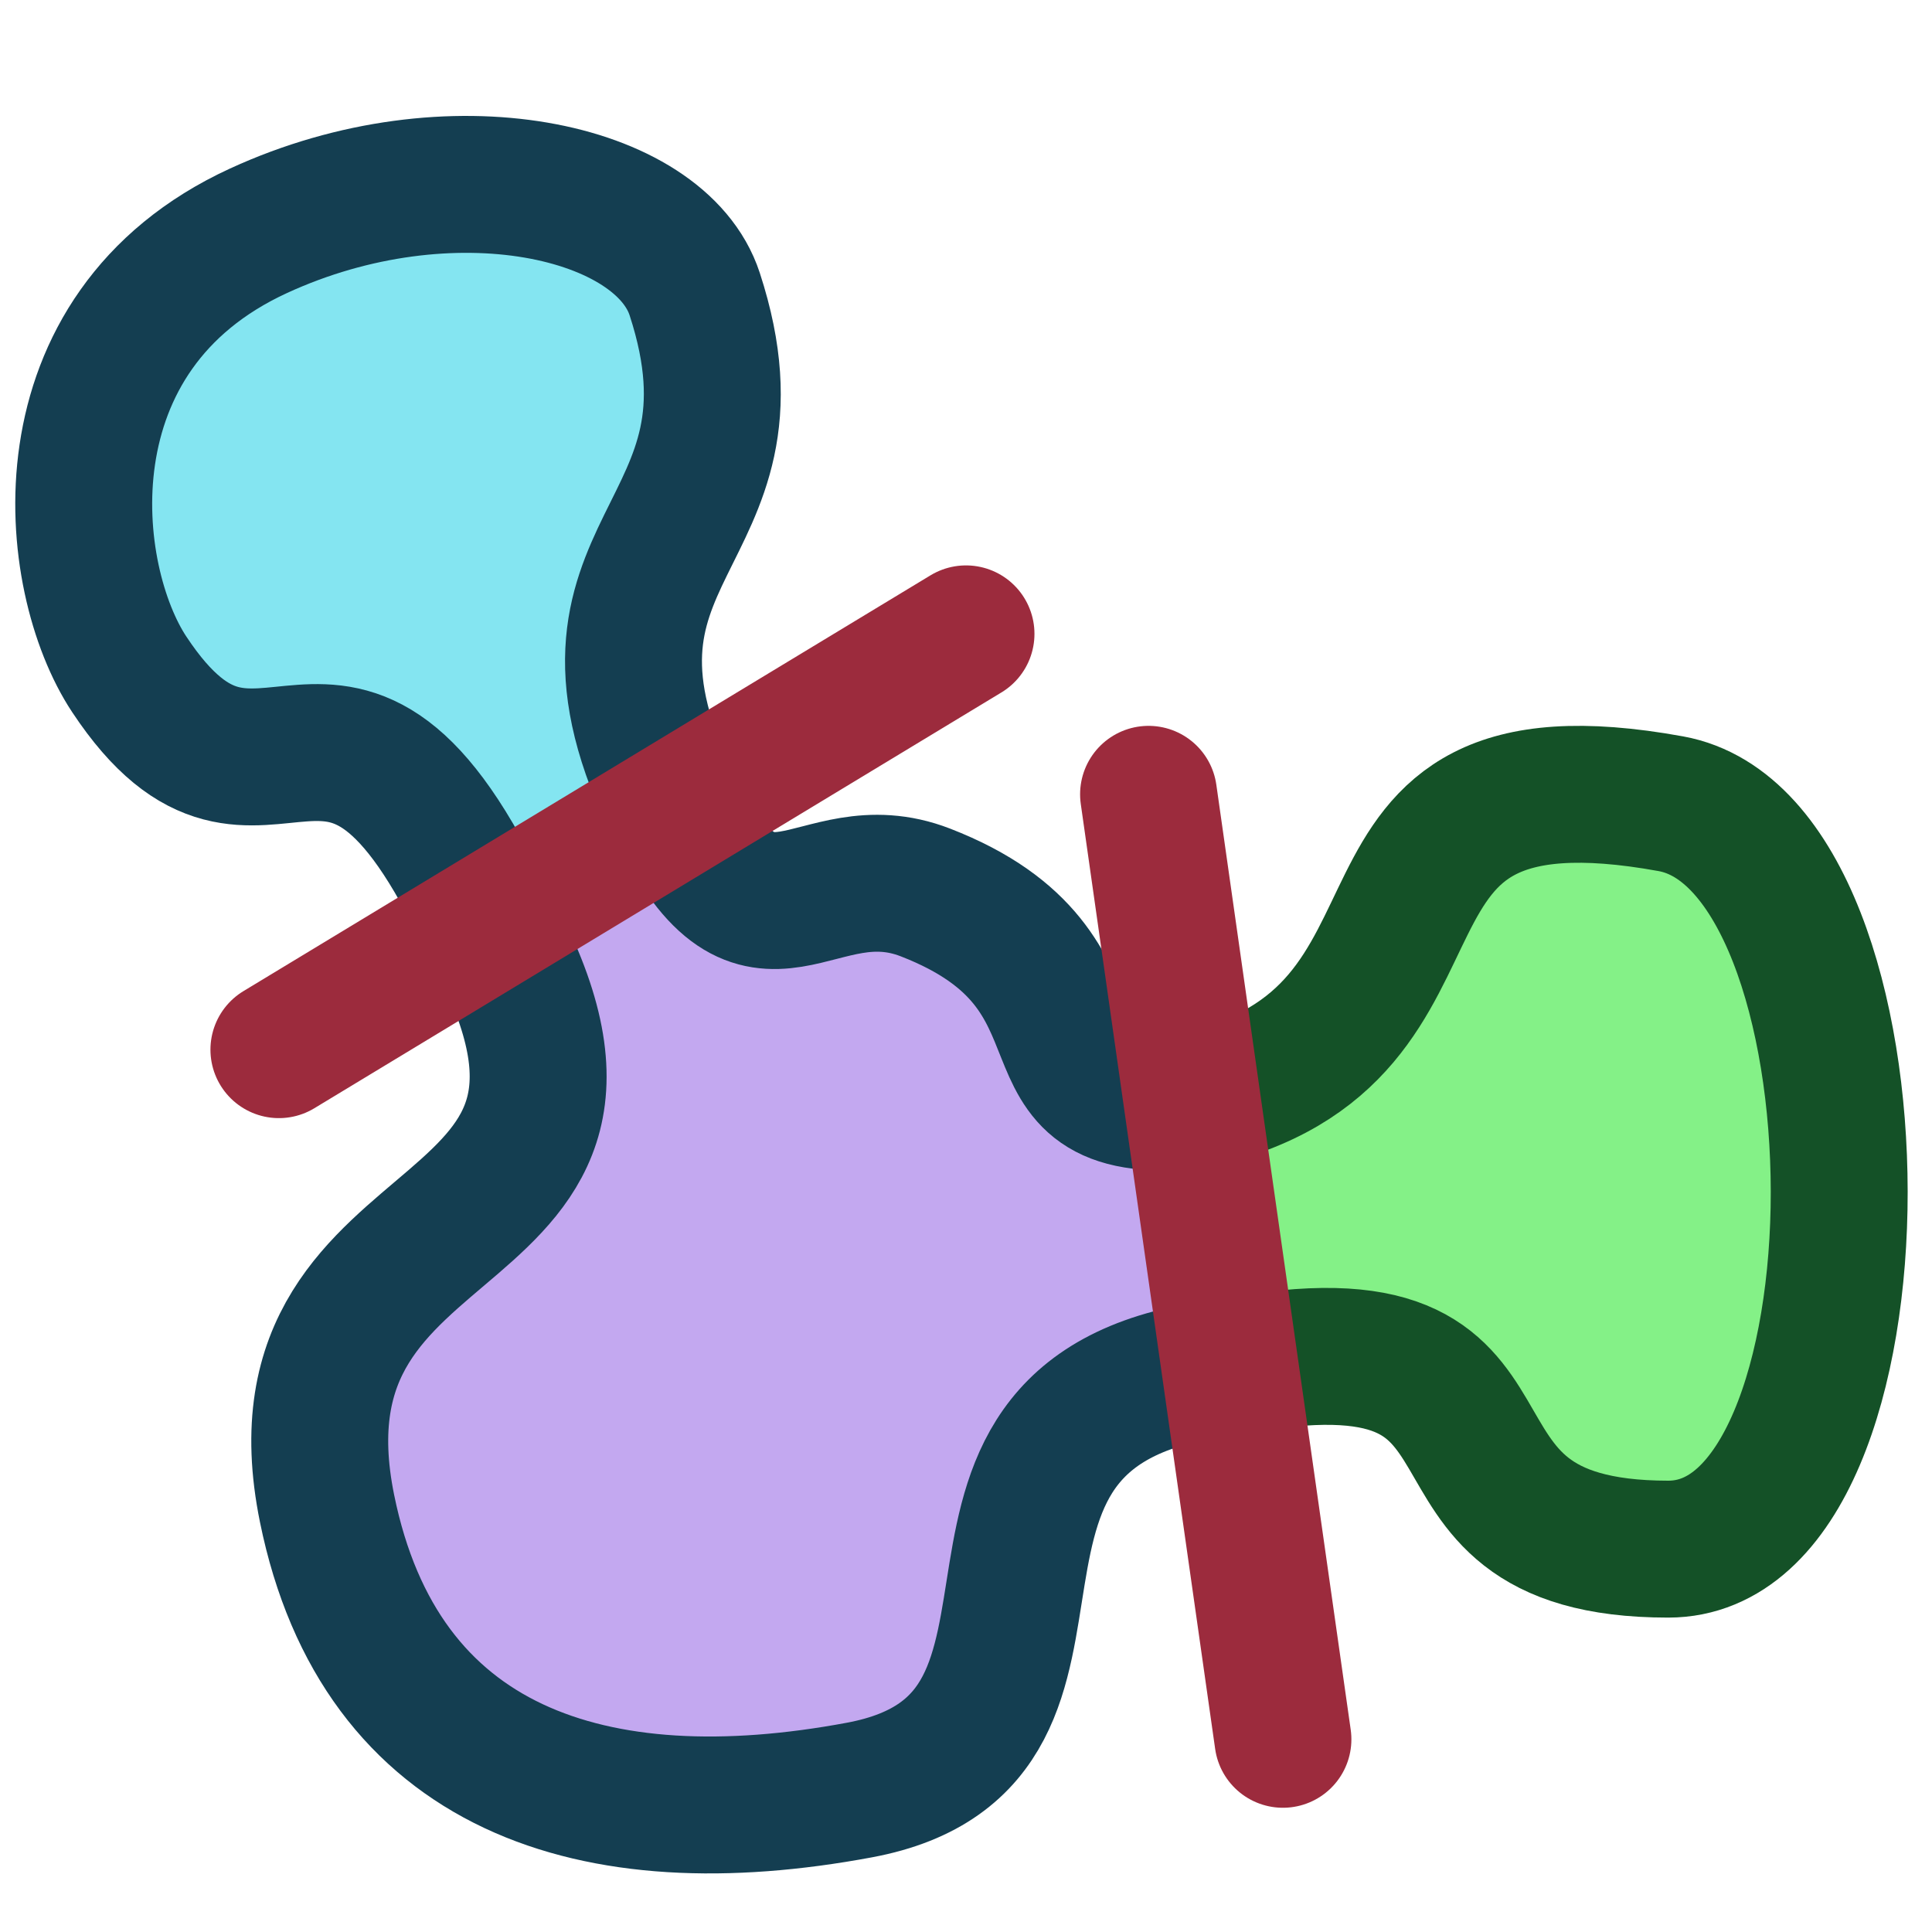
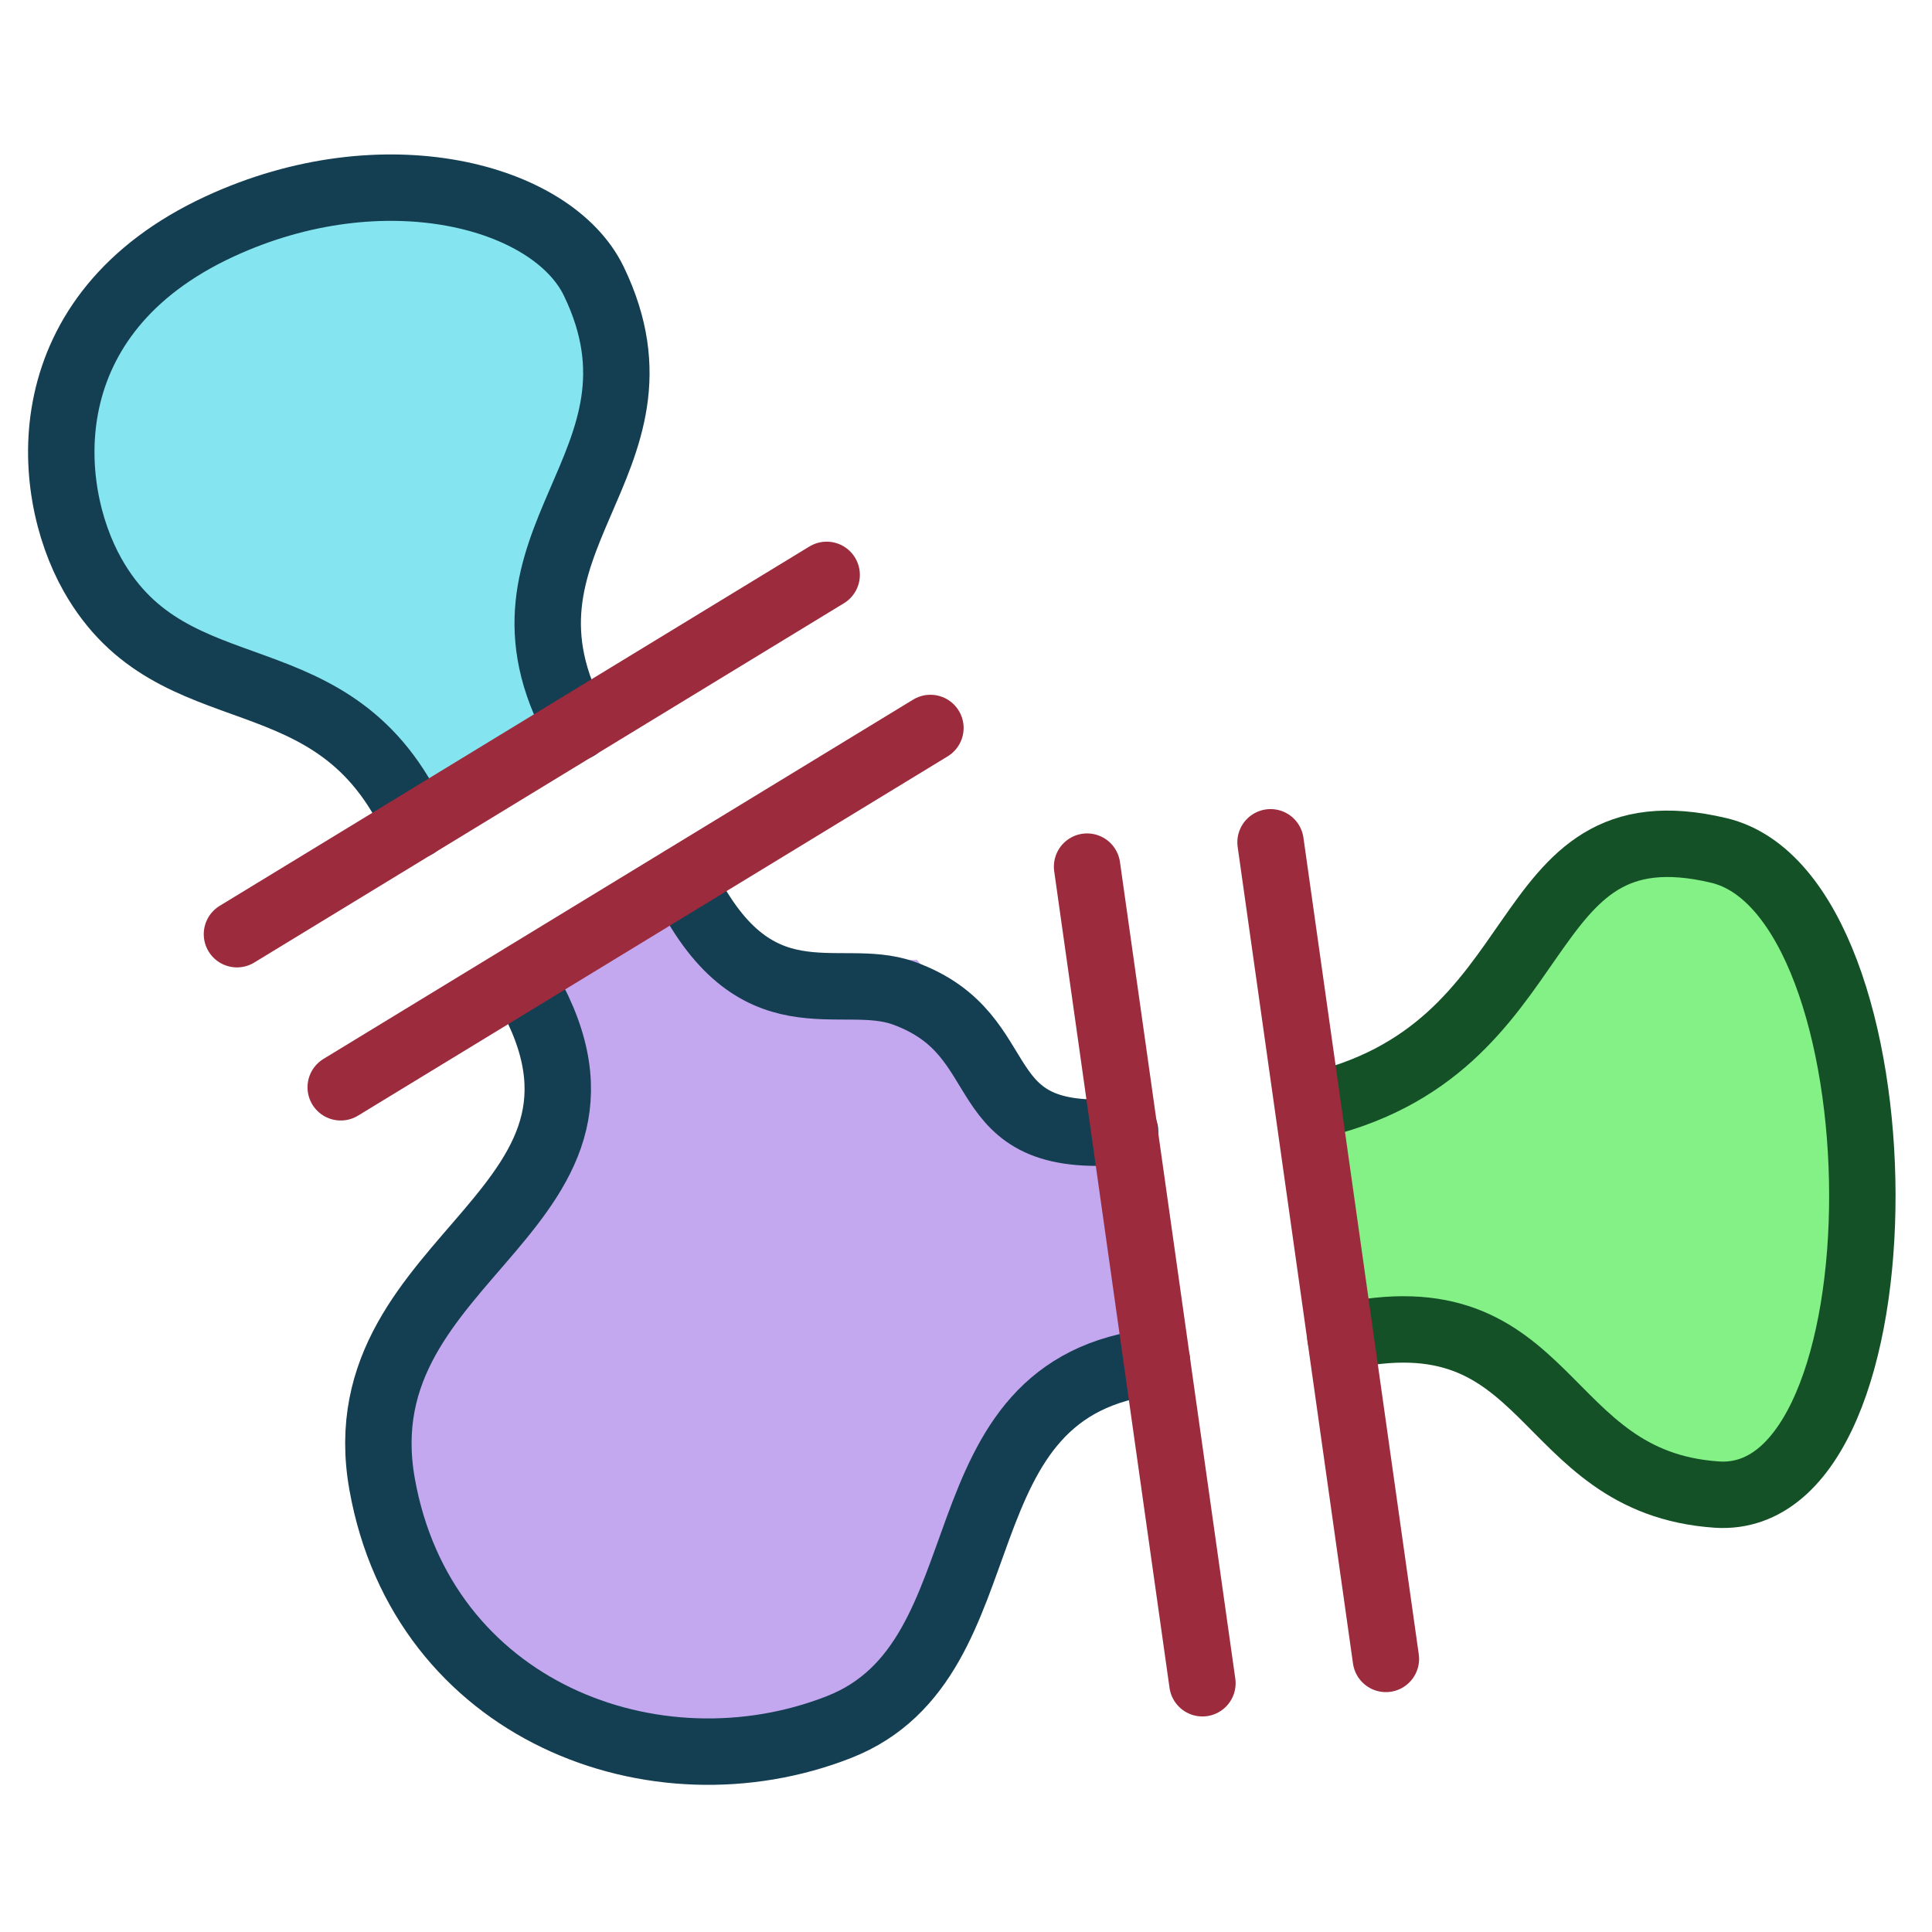
- <svg xmlns="http://www.w3.org/2000/svg" version="1.1" id="Layer_1" x="0px" y="0px" width="254px" height="254px" viewBox="0 0 254 254" enable-background="new 0 0 254 254" xml:space="preserve">
-   <polyline fill="#C3A8F0" points="64.282,121.531 97.333,166.607 161.709,179.738 156.727,144.716 140.36,136.786 124.958,119   99,119 88.757,106.477 " />
-   <path fill="#C3A8F0" stroke="#143E51" stroke-width="18" stroke-linecap="round" stroke-miterlimit="10" d="M89.015,106.359  C100,129,107.06,111.667,121.667,117.333C148.52,127.75,132,147,156.82,144.692" />
-   <path fill="#C3A8F0" stroke="#143E51" stroke-width="18" stroke-linecap="round" stroke-miterlimit="10" d="M64.282,121.409  c24.733,45.138-30.06,33.777-21.282,76.925c7,34.409,35.037,43.534,69.996,37c35.67-6.667,3.338-50.667,48.713-55.626" />
-   <path fill="#84E5F1" stroke="#143E51" stroke-width="18" stroke-linecap="round" stroke-miterlimit="10" d="M64.116,121.409  C44.333,78.667,34.667,115.333,17,88.667c-8.39-12.663-12-45,17-58.333c25.215-11.593,52.838-5.436,57.333,8.333  c10.667,32.667-20,32.667-2.562,67.839" />
-   <line fill="none" stroke="#9C2B3D" stroke-width="18" stroke-linecap="round" stroke-miterlimit="10" x1="36.667" y1="138" x2="127" y2="83.334" />
-   <path fill="#84F187" stroke="#145127" stroke-width="18" stroke-linecap="round" stroke-miterlimit="10" d="M156.82,144.692  C195.667,136.334,172,97,219.667,105.667c29.318,5.331,29.818,97.998-0.334,97.999c-37.667,0.001-13.333-32.332-57.624-23.958" />
-   <line fill="none" stroke="#9C2B3D" stroke-width="18" stroke-linecap="round" stroke-miterlimit="10" x1="151" y1="104.428" x2="168.667" y2="228.667" />
+ <svg xmlns="http://www.w3.org/2000/svg" version="1.1" id="Layer_1" x="0px" y="0px" width="640px" height="640px" viewBox="0 0 640 640" enable-background="new 0 0 640 640" xml:space="preserve">
+   <g>
+     <polyline fill="#C3A8F0" points="172.584,324.321 244.058,422.47 383.269,451.059 372.495,374.803 337.103,357.133 303.796,318    247.661,318 225.512,291.138  " />
+     <path fill="none" stroke="#143E51" stroke-width="22" stroke-linecap="round" stroke-miterlimit="10" d="M226.069,291.286   c23.755,49.298,51.758,29.931,73.314,37.714c38.617,13.944,19.64,50.776,73.314,45.752" />
+     <path fill="#C3A8F0" stroke="#143E51" stroke-width="22" stroke-linecap="round" stroke-miterlimit="10" d="M172.584,324.056   C220,401,112.867,414.277,126.562,491.55C139.899,566.812,217,596,277.927,572.111c57.537-22.56,30.284-113.111,105.342-121.118" />
+     <line fill="none" stroke="#9C2B3D" stroke-width="22" stroke-linecap="round" stroke-miterlimit="10" x1="112.867" y1="360.18" x2="308.211" y2="241.151" />
+     <line fill="none" stroke="#9C2B3D" stroke-width="22" stroke-linecap="round" stroke-miterlimit="10" x1="360.111" y1="287.081" x2="398.315" y2="557.596" />
+   </g>
+   <g>
+     <path fill="#84E5F1" stroke="#143E51" stroke-width="22" stroke-linecap="round" stroke-miterlimit="10" d="M137.854,273.339   c-26.846-59.339-80.167-35.002-107.2-82.905c-16.221-28.745-20.637-86.37,42.075-115.402   c54.528-25.243,110.285-10.238,123.984,18.146C226.069,154,157,179,191.172,240.888" />
+     <line fill="none" stroke="#9C2B3D" stroke-width="22" stroke-linecap="round" stroke-miterlimit="10" x1="78.497" y1="309.462" x2="273.841" y2="190.434" />
+   </g>
+   <g>
+     <path fill="#84F187" stroke="#145127" stroke-width="22" stroke-linecap="round" stroke-miterlimit="10" d="M433.472,366.69   C517.479,348.491,499,265,569.377,281.718c62.711,14.897,64.33,217.846-0.722,213.379C509,491,515,427,444.044,442.932" />
+     <line fill="none" stroke="#9C2B3D" stroke-width="22" stroke-linecap="round" stroke-miterlimit="10" x1="420.887" y1="279.02" x2="459.091" y2="549.534" />
+   </g>
</svg>
